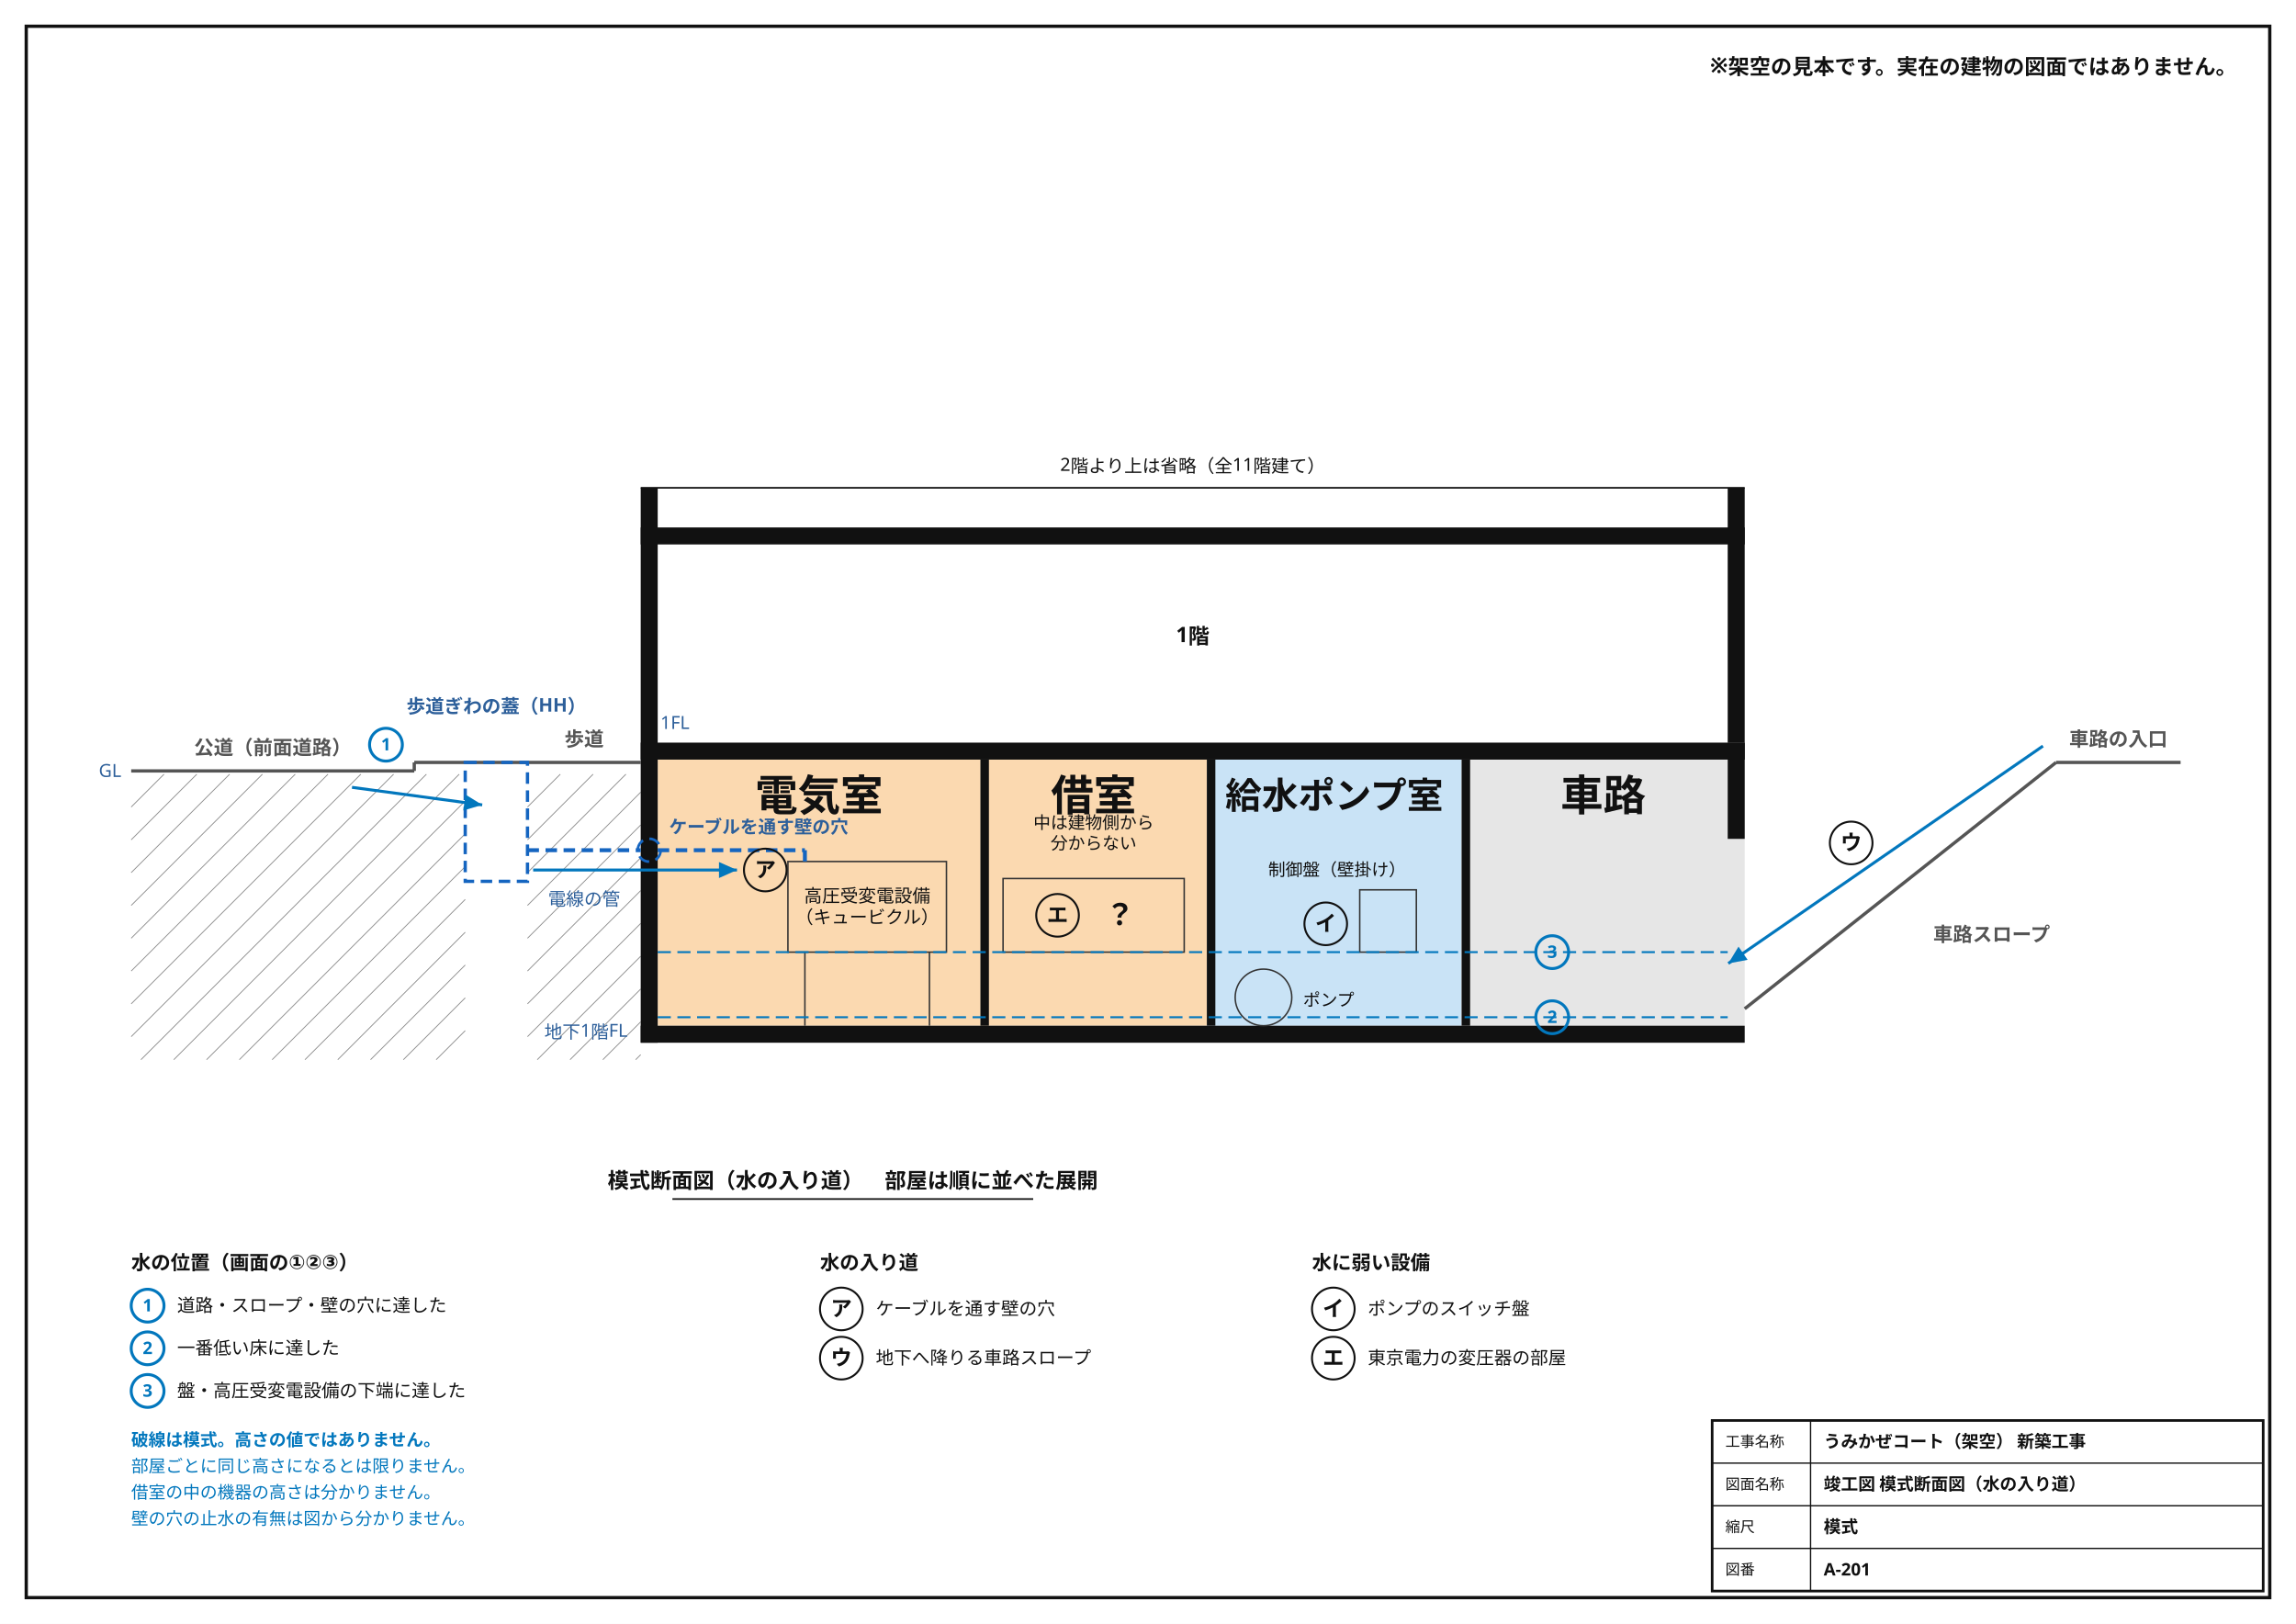
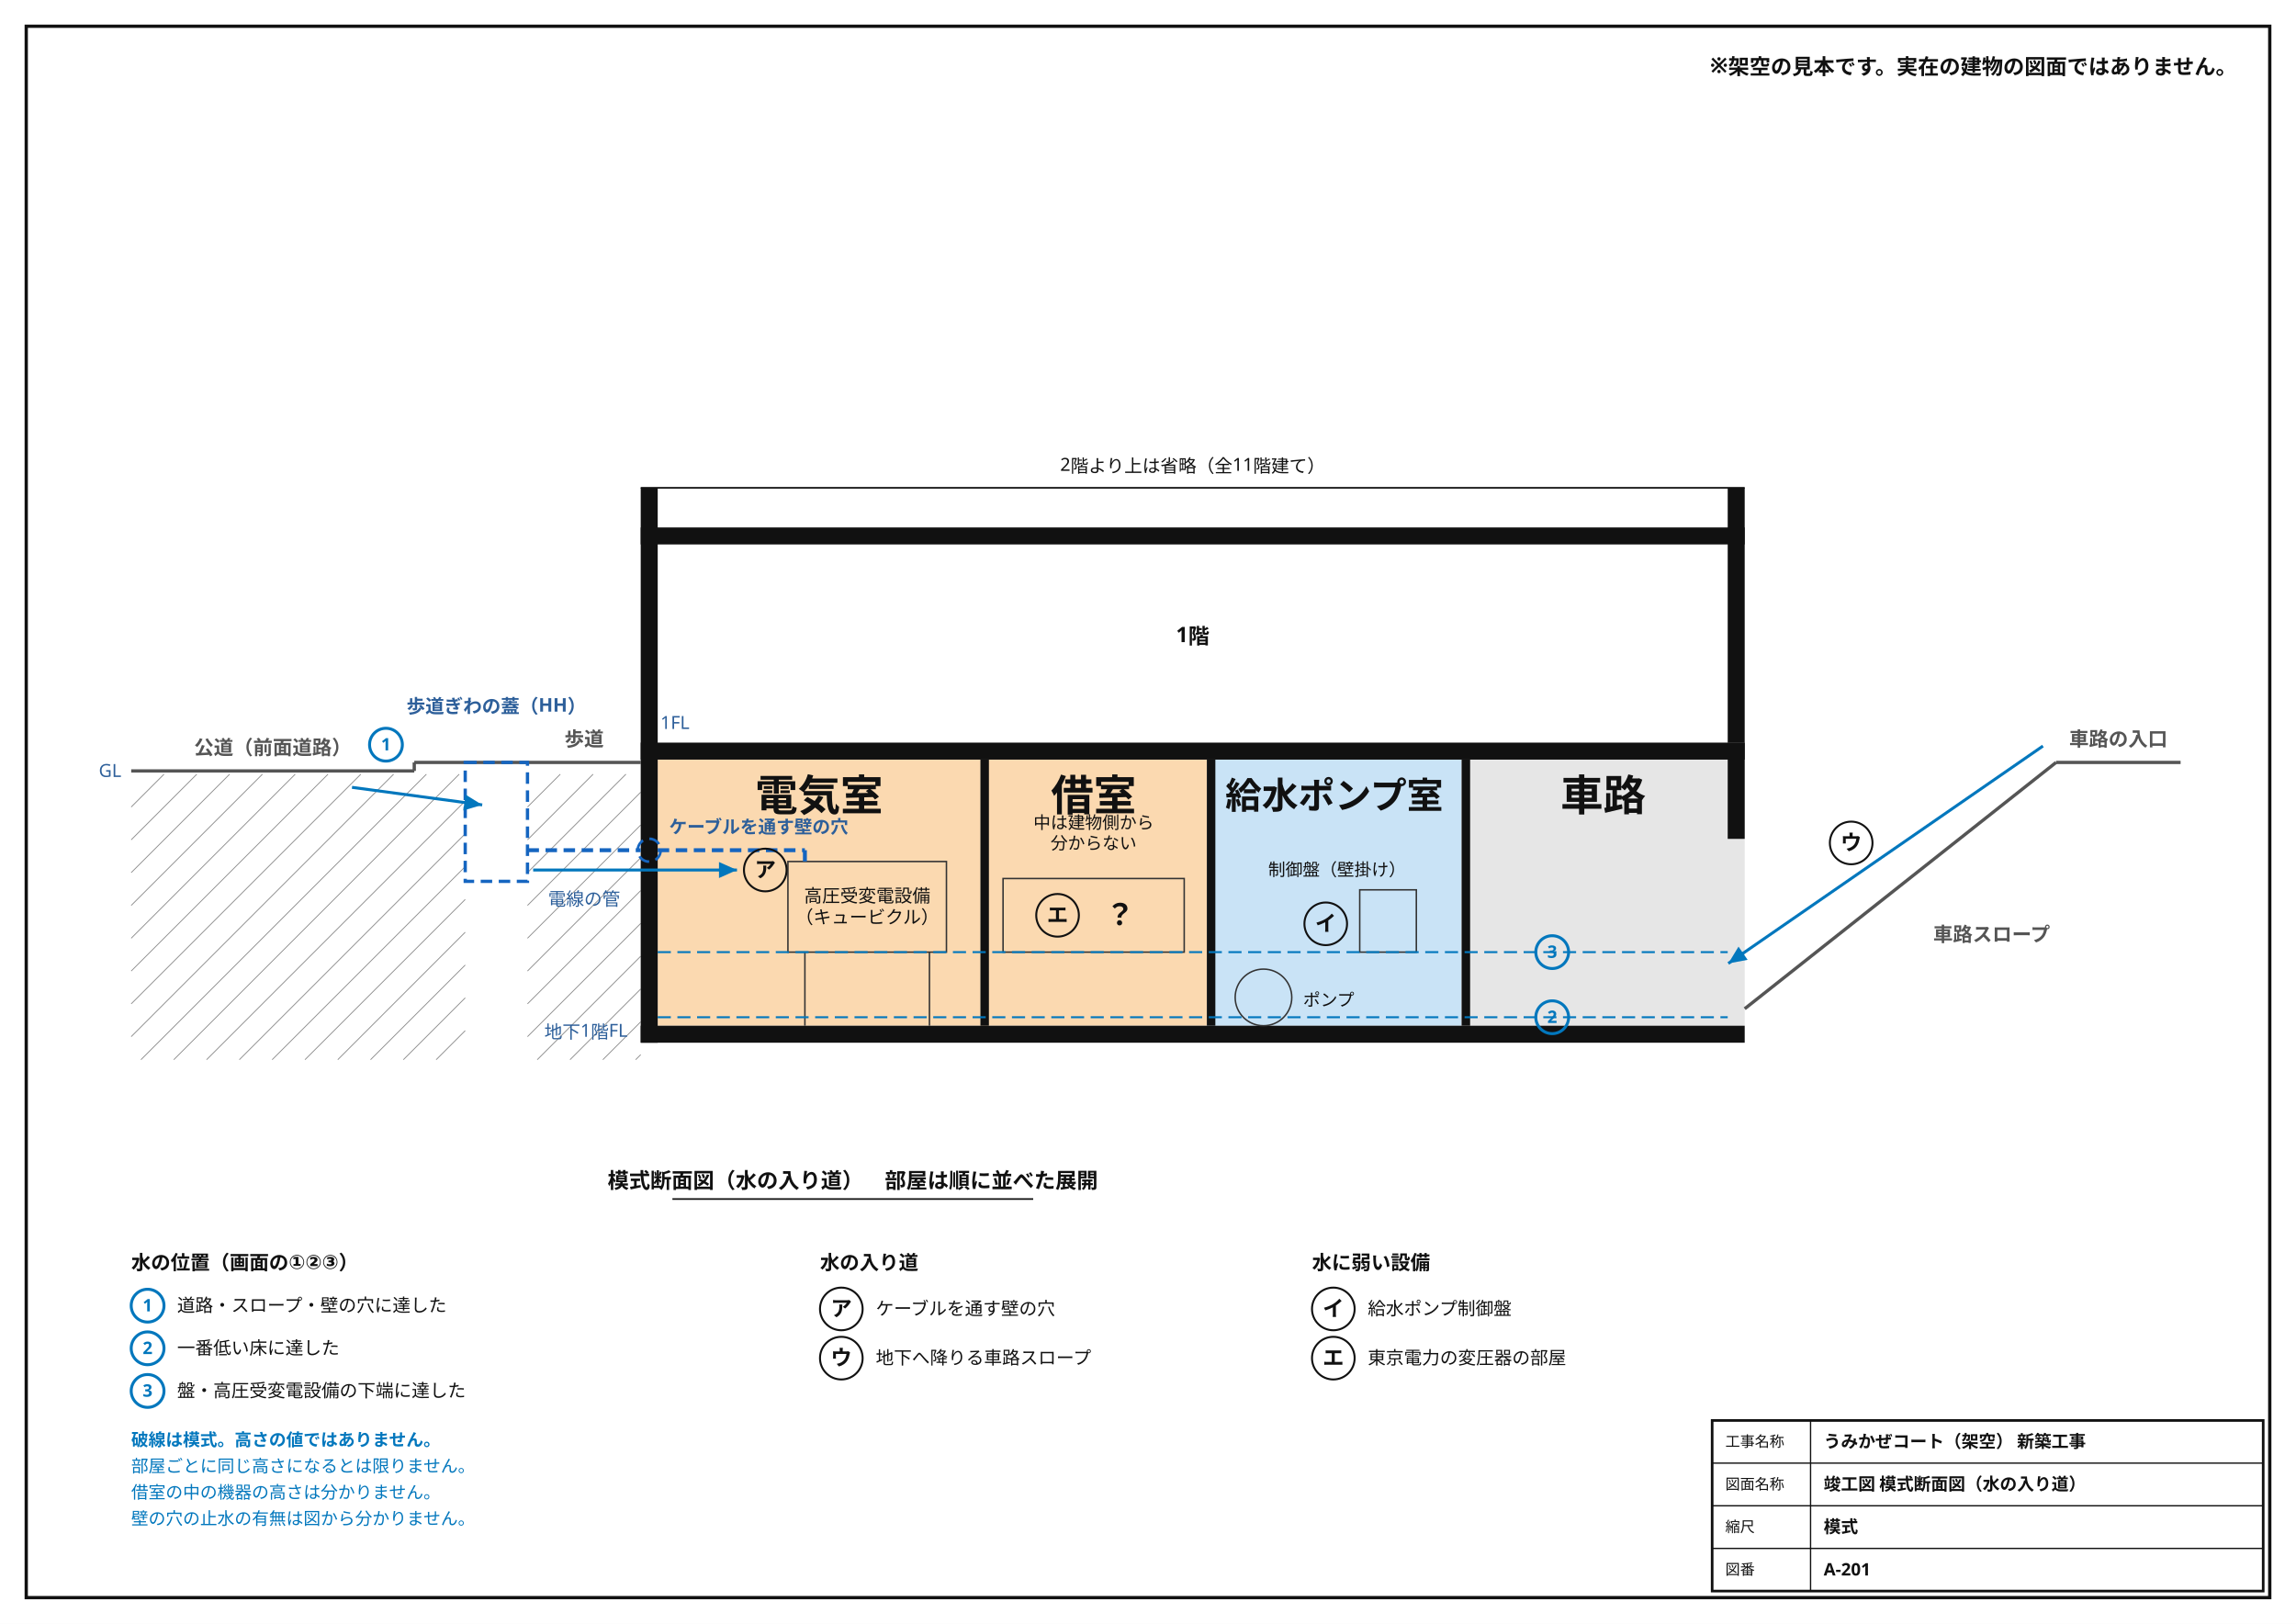
<svg xmlns="http://www.w3.org/2000/svg" viewBox="0 0 1400 990" width="1400" height="990">
  <rect width="1400" height="990" fill="#ffffff" />
  <polygon points="16.00,16.00 1384.00,16.00 1384.00,974.00 16.00,974.00" stroke="#111111" stroke-width="2" fill="none" />
  <text x="1364.00" y="44.33" font-size="13" text-anchor="end" fill="#111111" font-family="Hiragino Sans, Yu Gothic, Noto Sans JP, sans-serif" font-weight="600">※架空の見本です。実在の建物の図面ではありません。</text>
  <polygon points="1044.00,866.00 1380.00,866.00 1380.00,970.00 1044.00,970.00" stroke="#111111" stroke-width="1.6" fill="none" />
  <text x="1052.00" y="882.00" font-size="9" text-anchor="start" fill="#111111" font-family="Hiragino Sans, Yu Gothic, Noto Sans JP, sans-serif">工事名称</text>
  <text x="1112.00" y="882.50" font-size="10.5" text-anchor="start" fill="#111111" font-family="Hiragino Sans, Yu Gothic, Noto Sans JP, sans-serif" font-weight="600">うみかぜコート（架空） 新築工事</text>
  <line x1="1044.00" y1="892.00" x2="1380.00" y2="892.00" stroke="#111111" stroke-width="0.8" fill="none" />
  <text x="1052.00" y="908.00" font-size="9" text-anchor="start" fill="#111111" font-family="Hiragino Sans, Yu Gothic, Noto Sans JP, sans-serif">図面名称</text>
  <text x="1112.00" y="908.50" font-size="10.5" text-anchor="start" fill="#111111" font-family="Hiragino Sans, Yu Gothic, Noto Sans JP, sans-serif" font-weight="600">竣工図 模式断面図（水の入り道）</text>
  <line x1="1044.00" y1="918.00" x2="1380.00" y2="918.00" stroke="#111111" stroke-width="0.8" fill="none" />
  <text x="1052.00" y="934.00" font-size="9" text-anchor="start" fill="#111111" font-family="Hiragino Sans, Yu Gothic, Noto Sans JP, sans-serif">縮尺</text>
  <text x="1112.00" y="934.50" font-size="10.5" text-anchor="start" fill="#111111" font-family="Hiragino Sans, Yu Gothic, Noto Sans JP, sans-serif" font-weight="600">模式</text>
  <line x1="1044.00" y1="944.00" x2="1380.00" y2="944.00" stroke="#111111" stroke-width="0.8" fill="none" />
  <text x="1052.00" y="960.00" font-size="9" text-anchor="start" fill="#111111" font-family="Hiragino Sans, Yu Gothic, Noto Sans JP, sans-serif">図番</text>
  <text x="1112.00" y="960.50" font-size="10.5" text-anchor="start" fill="#111111" font-family="Hiragino Sans, Yu Gothic, Noto Sans JP, sans-serif" font-weight="600">A-201</text>
  <line x1="1104.00" y1="866.00" x2="1104.00" y2="970.00" stroke="#111111" stroke-width="0.8" fill="none" />
  <line x1="80.00" y1="470.00" x2="252.60" y2="470.00" stroke="#555555" stroke-width="2" fill="none" />
  <line x1="252.60" y1="470.00" x2="252.60" y2="464.82" stroke="#555555" stroke-width="2" fill="none" />
  <line x1="252.60" y1="464.82" x2="390.68" y2="464.82" stroke="#555555" stroke-width="2" fill="none" />
  <text x="166.30" y="460.00" font-size="12" text-anchor="middle" fill="#555555" font-family="Hiragino Sans, Yu Gothic, Noto Sans JP, sans-serif" font-weight="600">公道（前面道路）</text>
  <text x="356.16" y="454.82" font-size="12" text-anchor="middle" fill="#555555" font-family="Hiragino Sans, Yu Gothic, Noto Sans JP, sans-serif" font-weight="600">歩道</text>
  <line x1="100.00" y1="472.00" x2="80.00" y2="492.00" stroke="#8a8a8a" stroke-width="0.5" fill="none" />
  <line x1="120.00" y1="472.00" x2="80.00" y2="512.00" stroke="#8a8a8a" stroke-width="0.5" fill="none" />
  <line x1="140.00" y1="472.00" x2="80.00" y2="532.00" stroke="#8a8a8a" stroke-width="0.5" fill="none" />
  <line x1="160.00" y1="472.00" x2="80.00" y2="552.00" stroke="#8a8a8a" stroke-width="0.5" fill="none" />
  <line x1="180.00" y1="472.00" x2="80.00" y2="572.00" stroke="#8a8a8a" stroke-width="0.5" fill="none" />
  <line x1="200.00" y1="472.00" x2="80.00" y2="592.00" stroke="#8a8a8a" stroke-width="0.5" fill="none" />
  <line x1="220.00" y1="472.00" x2="80.00" y2="612.00" stroke="#8a8a8a" stroke-width="0.5" fill="none" />
  <line x1="240.00" y1="472.00" x2="80.00" y2="632.00" stroke="#8a8a8a" stroke-width="0.5" fill="none" />
  <line x1="260.00" y1="472.00" x2="85.95" y2="646.05" stroke="#8a8a8a" stroke-width="0.5" fill="none" />
  <line x1="280.00" y1="472.00" x2="105.95" y2="646.05" stroke="#8a8a8a" stroke-width="0.5" fill="none" />
  <line x1="283.67" y1="488.33" x2="125.95" y2="646.05" stroke="#8a8a8a" stroke-width="0.5" fill="none" />
  <line x1="283.67" y1="508.33" x2="145.95" y2="646.05" stroke="#8a8a8a" stroke-width="0.5" fill="none" />
  <line x1="283.67" y1="528.33" x2="165.95" y2="646.05" stroke="#8a8a8a" stroke-width="0.5" fill="none" />
  <line x1="283.67" y1="548.33" x2="185.95" y2="646.05" stroke="#8a8a8a" stroke-width="0.5" fill="none" />
  <line x1="283.67" y1="568.33" x2="205.95" y2="646.05" stroke="#8a8a8a" stroke-width="0.5" fill="none" />
  <line x1="283.67" y1="588.33" x2="225.95" y2="646.05" stroke="#8a8a8a" stroke-width="0.5" fill="none" />
  <line x1="283.67" y1="608.33" x2="245.95" y2="646.05" stroke="#8a8a8a" stroke-width="0.5" fill="none" />
  <line x1="283.67" y1="628.33" x2="265.95" y2="646.05" stroke="#8a8a8a" stroke-width="0.5" fill="none" />
  <line x1="341.64" y1="472.00" x2="321.64" y2="492.00" stroke="#8a8a8a" stroke-width="0.5" fill="none" />
  <line x1="361.64" y1="472.00" x2="321.64" y2="512.00" stroke="#8a8a8a" stroke-width="0.5" fill="none" />
  <line x1="381.64" y1="472.00" x2="321.64" y2="532.00" stroke="#8a8a8a" stroke-width="0.5" fill="none" />
  <line x1="390.68" y1="482.96" x2="321.64" y2="552.00" stroke="#8a8a8a" stroke-width="0.5" fill="none" />
  <line x1="390.68" y1="502.96" x2="321.64" y2="572.00" stroke="#8a8a8a" stroke-width="0.5" fill="none" />
  <line x1="390.68" y1="522.96" x2="321.64" y2="592.00" stroke="#8a8a8a" stroke-width="0.5" fill="none" />
  <line x1="390.68" y1="542.96" x2="321.64" y2="612.00" stroke="#8a8a8a" stroke-width="0.5" fill="none" />
  <line x1="390.68" y1="562.96" x2="321.64" y2="632.00" stroke="#8a8a8a" stroke-width="0.5" fill="none" />
  <line x1="390.68" y1="582.96" x2="327.59" y2="646.05" stroke="#8a8a8a" stroke-width="0.5" fill="none" />
  <line x1="390.68" y1="602.96" x2="347.59" y2="646.05" stroke="#8a8a8a" stroke-width="0.5" fill="none" />
  <line x1="390.68" y1="622.96" x2="367.59" y2="646.05" stroke="#8a8a8a" stroke-width="0.5" fill="none" />
  <line x1="390.68" y1="642.96" x2="387.59" y2="646.05" stroke="#8a8a8a" stroke-width="0.5" fill="none" />
  <polygon points="401.04,463.10 597.81,463.10 597.81,625.34 401.04,625.34" fill="#fbd9b0" stroke="none" />
  <polygon points="597.81,463.10 735.89,463.10 735.89,625.34 597.81,625.34" fill="#fbd9b0" stroke="none" />
  <polygon points="735.89,463.10 891.23,463.10 891.23,625.34 735.89,625.34" fill="#c9e3f6" stroke="none" />
  <polygon points="891.23,463.10 1063.84,463.10 1063.84,625.34 891.23,625.34" fill="#e6e6e6" stroke="none" />
  <polygon points="390.68,452.74 1063.84,452.74 1063.84,463.10 390.68,463.10" fill="#111111" stroke="none" />
  <polygon points="390.68,321.56 1063.84,321.56 1063.84,331.92 390.68,331.92" fill="#111111" stroke="none" />
  <polygon points="390.68,625.34 1063.84,625.34 1063.84,635.70 390.68,635.70" fill="#111111" stroke="none" />
  <polygon points="390.68,297.40 401.04,297.40 401.04,635.70 390.68,635.70" fill="#111111" stroke="none" />
  <polygon points="1053.48,297.40 1063.84,297.40 1063.84,452.74 1053.48,452.74" fill="#111111" stroke="none" />
  <polygon points="1053.48,452.74 1063.84,452.74 1063.84,511.42 1053.48,511.42" fill="#111111" stroke="none" />
  <line x1="390.68" y1="297.40" x2="1063.84" y2="297.40" stroke="#111111" stroke-width="1" fill="none" />
  <text x="727.26" y="287.06" font-size="11" text-anchor="middle" fill="#111111" font-family="Hiragino Sans, Yu Gothic, Noto Sans JP, sans-serif">2階より上は省略（全11階建て）</text>
  <text x="727.26" y="391.48" font-size="13" text-anchor="middle" fill="#111111" font-family="Hiragino Sans, Yu Gothic, Noto Sans JP, sans-serif" font-weight="600">1階</text>
  <text x="499.42" y="494.20" font-size="26" text-anchor="middle" fill="#111111" font-family="Hiragino Sans, Yu Gothic, Noto Sans JP, sans-serif" font-weight="600">電気室</text>
  <polygon points="597.81,463.10 602.99,463.10 602.99,625.34 597.81,625.34" fill="#111111" stroke="none" />
  <text x="666.85" y="494.20" font-size="26" text-anchor="middle" fill="#111111" font-family="Hiragino Sans, Yu Gothic, Noto Sans JP, sans-serif" font-weight="600">借室</text>
  <polygon points="735.89,463.10 741.07,463.10 741.07,625.34 735.89,625.34" fill="#111111" stroke="none" />
  <text x="813.56" y="492.96" font-size="22.266" text-anchor="middle" fill="#111111" font-family="Hiragino Sans, Yu Gothic, Noto Sans JP, sans-serif" font-weight="600">給水ポンプ室</text>
  <polygon points="891.23,463.10 896.41,463.10 896.41,625.34 891.23,625.34" fill="#111111" stroke="none" />
  <text x="977.53" y="494.20" font-size="26" text-anchor="middle" fill="#111111" font-family="Hiragino Sans, Yu Gothic, Noto Sans JP, sans-serif" font-weight="600">車路</text>
  <text x="402.68" y="444.41" font-size="11" text-anchor="start" fill="#2d5f9a" font-family="Hiragino Sans, Yu Gothic, Noto Sans JP, sans-serif">1FL</text>
  <text x="382.68" y="633.01" font-size="11" text-anchor="end" fill="#2d5f9a" font-family="Hiragino Sans, Yu Gothic, Noto Sans JP, sans-serif">地下1階FL</text>
  <text x="74.00" y="473.67" font-size="11" text-anchor="end" fill="#2d5f9a" font-family="Hiragino Sans, Yu Gothic, Noto Sans JP, sans-serif">GL</text>
  <polygon points="480.44,525.23 577.10,525.23 577.10,580.47 480.44,580.47" stroke="#333333" stroke-width="0.9" fill="none" />
  <line x1="490.79" y1="580.47" x2="490.79" y2="625.34" stroke="#333333" stroke-width="0.9" fill="none" />
  <line x1="566.74" y1="580.47" x2="566.74" y2="625.34" stroke="#333333" stroke-width="0.9" fill="none" />
  <text x="528.77" y="550.02" font-size="11" text-anchor="middle" fill="#111111" font-family="Hiragino Sans, Yu Gothic, Noto Sans JP, sans-serif">高圧受変電設備</text>
  <text x="528.77" y="563.02" font-size="11" text-anchor="middle" fill="#111111" font-family="Hiragino Sans, Yu Gothic, Noto Sans JP, sans-serif">（キュービクル）</text>
  <polygon points="611.62,535.59 722.08,535.59 722.08,580.47 611.62,580.47" stroke="#333333" stroke-width="0.9" fill="none" />
  <text x="682.85" y="564.03" font-size="18" text-anchor="middle" fill="#111111" font-family="Hiragino Sans, Yu Gothic, Noto Sans JP, sans-serif" font-weight="600">？</text>
  <text x="666.85" y="505.22" font-size="10.5" text-anchor="middle" fill="#111111" font-family="Hiragino Sans, Yu Gothic, Noto Sans JP, sans-serif">中は建物側から</text>
  <text x="666.85" y="517.72" font-size="10.5" text-anchor="middle" fill="#111111" font-family="Hiragino Sans, Yu Gothic, Noto Sans JP, sans-serif">分からない</text>
  <circle cx="770.41" cy="608.08" r="17.26" stroke="#333333" stroke-width="0.9" fill="none" />
  <text x="794.58" y="613.31" font-size="10.5" text-anchor="start" fill="#111111" font-family="Hiragino Sans, Yu Gothic, Noto Sans JP, sans-serif">ポンプ</text>
  <polygon points="829.10,542.49 863.62,542.49 863.62,580.47 829.10,580.47" stroke="#333333" stroke-width="0.9" fill="none" />
  <text x="815.29" y="533.91" font-size="10.5" text-anchor="middle" fill="#111111" font-family="Hiragino Sans, Yu Gothic, Noto Sans JP, sans-serif">制御盤（壁掛け）</text>
  <polygon points="283.67,464.82 321.64,464.82 321.64,537.32 283.67,537.32" stroke="#1565c0" stroke-width="2" stroke-dasharray="7 4" fill="none" />
  <text x="302.66" y="434.66" font-size="11.5" text-anchor="middle" fill="#2d5f9a" font-family="Hiragino Sans, Yu Gothic, Noto Sans JP, sans-serif" font-weight="600">歩道ぎわの蓋（HH）</text>
  <line x1="321.64" y1="518.33" x2="390.68" y2="518.33" stroke="#1565c0" stroke-width="2.4" stroke-dasharray="7 4" fill="none" />
  <text x="356.16" y="552.00" font-size="11" text-anchor="middle" fill="#2d5f9a" font-family="Hiragino Sans, Yu Gothic, Noto Sans JP, sans-serif">電線の管</text>
  <circle cx="395.86" cy="518.33" r="7.00" stroke="#1565c0" stroke-width="1.6" stroke-dasharray="7 4" fill="none" />
  <line x1="401.04" y1="518.33" x2="490.79" y2="518.33" stroke="#1565c0" stroke-width="2.4" stroke-dasharray="7 4" fill="none" />
  <line x1="490.79" y1="518.33" x2="490.79" y2="525.23" stroke="#1565c0" stroke-width="2.4" stroke-dasharray="7 4" fill="none" />
  <text x="407.95" y="508.00" font-size="11" text-anchor="start" fill="#2d5f9a" font-family="Hiragino Sans, Yu Gothic, Noto Sans JP, sans-serif" font-weight="600">ケーブルを通す壁の穴</text>
  <line x1="214.63" y1="480.00" x2="294.03" y2="490.71" stroke="#0277bd" stroke-width="1.8" fill="none" />
  <polygon points="294.03,490.71 282.51,494.10 283.82,484.40" fill="#0277bd" stroke="none" />
  <line x1="325.10" y1="530.41" x2="449.37" y2="530.41" stroke="#0277bd" stroke-width="1.8" fill="none" />
  <polygon points="449.37,530.41 438.41,535.30 438.41,525.52" fill="#0277bd" stroke="none" />
  <circle cx="466.63" cy="530.41" r="13.00" stroke="#111111" stroke-width="1.2" fill="none" />
  <text x="466.63" y="534.74" font-size="13" text-anchor="middle" fill="#111111" font-family="Hiragino Sans, Yu Gothic, Noto Sans JP, sans-serif" font-weight="600">ア</text>
  <circle cx="644.85" cy="558.03" r="13.00" stroke="#111111" stroke-width="1.2" fill="none" />
  <text x="644.85" y="562.36" font-size="13" text-anchor="middle" fill="#111111" font-family="Hiragino Sans, Yu Gothic, Noto Sans JP, sans-serif" font-weight="600">エ</text>
  <circle cx="808.38" cy="563.21" r="13.00" stroke="#111111" stroke-width="1.2" fill="none" />
  <text x="808.38" y="567.54" font-size="13" text-anchor="middle" fill="#111111" font-family="Hiragino Sans, Yu Gothic, Noto Sans JP, sans-serif" font-weight="600">イ</text>
  <line x1="1063.84" y1="614.99" x2="1253.70" y2="464.82" stroke="#555555" stroke-width="2" fill="none" />
  <line x1="1253.70" y1="464.82" x2="1329.64" y2="464.82" stroke="#555555" stroke-width="2" fill="none" />
  <text x="1291.67" y="454.82" font-size="12" text-anchor="middle" fill="#555555" font-family="Hiragino Sans, Yu Gothic, Noto Sans JP, sans-serif" font-weight="600">車路の入口</text>
  <text x="1178.77" y="573.90" font-size="12" text-anchor="start" fill="#555555" font-family="Hiragino Sans, Yu Gothic, Noto Sans JP, sans-serif" font-weight="600">車路スロープ</text>
  <line x1="1245.70" y1="454.82" x2="1053.84" y2="587.37" stroke="#0277bd" stroke-width="1.8" fill="none" />
  <polygon points="1053.84,587.37 1060.07,577.12 1065.63,585.17" fill="#0277bd" stroke="none" />
  <circle cx="1128.77" cy="513.90" r="13.00" stroke="#111111" stroke-width="1.2" fill="none" />
  <text x="1128.77" y="518.24" font-size="13" text-anchor="middle" fill="#111111" font-family="Hiragino Sans, Yu Gothic, Noto Sans JP, sans-serif" font-weight="600">ウ</text>
  <line x1="401.04" y1="620.16" x2="1053.48" y2="620.16" stroke="#0277bd" stroke-width="1.2" stroke-dasharray="8 4" fill="none" />
  <circle cx="946.47" cy="620.16" r="10.00" stroke="#0277bd" stroke-width="1.8" fill="none" />
  <text x="946.47" y="623.66" font-size="10.5" text-anchor="middle" fill="#0277bd" font-family="Hiragino Sans, Yu Gothic, Noto Sans JP, sans-serif" font-weight="600">2</text>
  <line x1="401.04" y1="580.47" x2="1053.48" y2="580.47" stroke="#0277bd" stroke-width="1.2" stroke-dasharray="8 4" fill="none" />
  <circle cx="946.47" cy="580.47" r="10.00" stroke="#0277bd" stroke-width="1.8" fill="none" />
  <text x="946.47" y="583.97" font-size="10.5" text-anchor="middle" fill="#0277bd" font-family="Hiragino Sans, Yu Gothic, Noto Sans JP, sans-serif" font-weight="600">3</text>
  <circle cx="235.34" cy="454.00" r="10.00" stroke="#0277bd" stroke-width="1.8" fill="none" />
  <text x="235.34" y="457.50" font-size="10.5" text-anchor="middle" fill="#0277bd" font-family="Hiragino Sans, Yu Gothic, Noto Sans JP, sans-serif" font-weight="600">1</text>
  <text x="520.00" y="724.33" font-size="13" text-anchor="middle" fill="#111111" font-family="Hiragino Sans, Yu Gothic, Noto Sans JP, sans-serif" font-weight="600">模式断面図（水の入り道）　部屋は順に並べた展開</text>
  <line x1="410.00" y1="731.00" x2="630.00" y2="731.00" stroke="#111111" stroke-width="1" fill="none" />
  <text x="80.00" y="774.00" font-size="12" text-anchor="start" fill="#111111" font-family="Hiragino Sans, Yu Gothic, Noto Sans JP, sans-serif" font-weight="600">水の位置（画面の①②③）</text>
  <circle cx="90.00" cy="796.00" r="10.00" stroke="#0277bd" stroke-width="1.8" fill="none" />
  <text x="90.00" y="799.50" font-size="10.5" text-anchor="middle" fill="#0277bd" font-family="Hiragino Sans, Yu Gothic, Noto Sans JP, sans-serif" font-weight="600">1</text>
  <text x="108.00" y="799.67" font-size="11" text-anchor="start" fill="#111111" font-family="Hiragino Sans, Yu Gothic, Noto Sans JP, sans-serif">道路・スロープ・壁の穴に達した</text>
  <circle cx="90.00" cy="822.00" r="10.00" stroke="#0277bd" stroke-width="1.8" fill="none" />
  <text x="90.00" y="825.50" font-size="10.5" text-anchor="middle" fill="#0277bd" font-family="Hiragino Sans, Yu Gothic, Noto Sans JP, sans-serif" font-weight="600">2</text>
  <text x="108.00" y="825.67" font-size="11" text-anchor="start" fill="#111111" font-family="Hiragino Sans, Yu Gothic, Noto Sans JP, sans-serif">一番低い床に達した</text>
  <circle cx="90.00" cy="848.00" r="10.00" stroke="#0277bd" stroke-width="1.8" fill="none" />
  <text x="90.00" y="851.50" font-size="10.5" text-anchor="middle" fill="#0277bd" font-family="Hiragino Sans, Yu Gothic, Noto Sans JP, sans-serif" font-weight="600">3</text>
  <text x="108.00" y="851.67" font-size="11" text-anchor="start" fill="#111111" font-family="Hiragino Sans, Yu Gothic, Noto Sans JP, sans-serif">盤・高圧受変電設備の下端に達した</text>
  <text x="80.00" y="881.50" font-size="10.5" text-anchor="start" fill="#0277bd" font-family="Hiragino Sans, Yu Gothic, Noto Sans JP, sans-serif" font-weight="600">破線は模式。高さの値ではありません。</text>
  <text x="80.00" y="897.50" font-size="10.5" text-anchor="start" fill="#0277bd" font-family="Hiragino Sans, Yu Gothic, Noto Sans JP, sans-serif">部屋ごとに同じ高さになるとは限りません。</text>
  <text x="80.00" y="913.50" font-size="10.5" text-anchor="start" fill="#0277bd" font-family="Hiragino Sans, Yu Gothic, Noto Sans JP, sans-serif">借室の中の機器の高さは分かりません。</text>
  <text x="80.00" y="929.50" font-size="10.5" text-anchor="start" fill="#0277bd" font-family="Hiragino Sans, Yu Gothic, Noto Sans JP, sans-serif">壁の穴の止水の有無は図から分かりません。</text>
  <text x="500.00" y="774.00" font-size="12" text-anchor="start" fill="#111111" font-family="Hiragino Sans, Yu Gothic, Noto Sans JP, sans-serif" font-weight="600">水の入り道</text>
  <circle cx="513.00" cy="798.00" r="13.00" stroke="#111111" stroke-width="1.2" fill="none" />
  <text x="513.00" y="802.33" font-size="13" text-anchor="middle" fill="#111111" font-family="Hiragino Sans, Yu Gothic, Noto Sans JP, sans-serif" font-weight="600">ア</text>
  <text x="534.00" y="801.67" font-size="11" text-anchor="start" fill="#111111" font-family="Hiragino Sans, Yu Gothic, Noto Sans JP, sans-serif">ケーブルを通す壁の穴</text>
  <circle cx="513.00" cy="828.00" r="13.00" stroke="#111111" stroke-width="1.2" fill="none" />
  <text x="513.00" y="832.33" font-size="13" text-anchor="middle" fill="#111111" font-family="Hiragino Sans, Yu Gothic, Noto Sans JP, sans-serif" font-weight="600">ウ</text>
  <text x="534.00" y="831.67" font-size="11" text-anchor="start" fill="#111111" font-family="Hiragino Sans, Yu Gothic, Noto Sans JP, sans-serif">地下へ降りる車路スロープ</text>
  <text x="800.00" y="774.00" font-size="12" text-anchor="start" fill="#111111" font-family="Hiragino Sans, Yu Gothic, Noto Sans JP, sans-serif" font-weight="600">水に弱い設備</text>
  <circle cx="813.00" cy="798.00" r="13.00" stroke="#111111" stroke-width="1.2" fill="none" />
  <text x="813.00" y="802.33" font-size="13" text-anchor="middle" fill="#111111" font-family="Hiragino Sans, Yu Gothic, Noto Sans JP, sans-serif" font-weight="600">イ</text>
-   <text x="834.00" y="801.67" font-size="11" text-anchor="start" fill="#111111" font-family="Hiragino Sans, Yu Gothic, Noto Sans JP, sans-serif">ポンプのスイッチ盤</text>
+   <text x="834.00" y="801.67" font-size="11" text-anchor="start" fill="#111111" font-family="Hiragino Sans, Yu Gothic, Noto Sans JP, sans-serif">給水ポンプ制御盤</text>
  <circle cx="813.00" cy="828.00" r="13.00" stroke="#111111" stroke-width="1.2" fill="none" />
  <text x="813.00" y="832.33" font-size="13" text-anchor="middle" fill="#111111" font-family="Hiragino Sans, Yu Gothic, Noto Sans JP, sans-serif" font-weight="600">エ</text>
  <text x="834.00" y="831.67" font-size="11" text-anchor="start" fill="#111111" font-family="Hiragino Sans, Yu Gothic, Noto Sans JP, sans-serif">東京電力の変圧器の部屋</text>
</svg>
